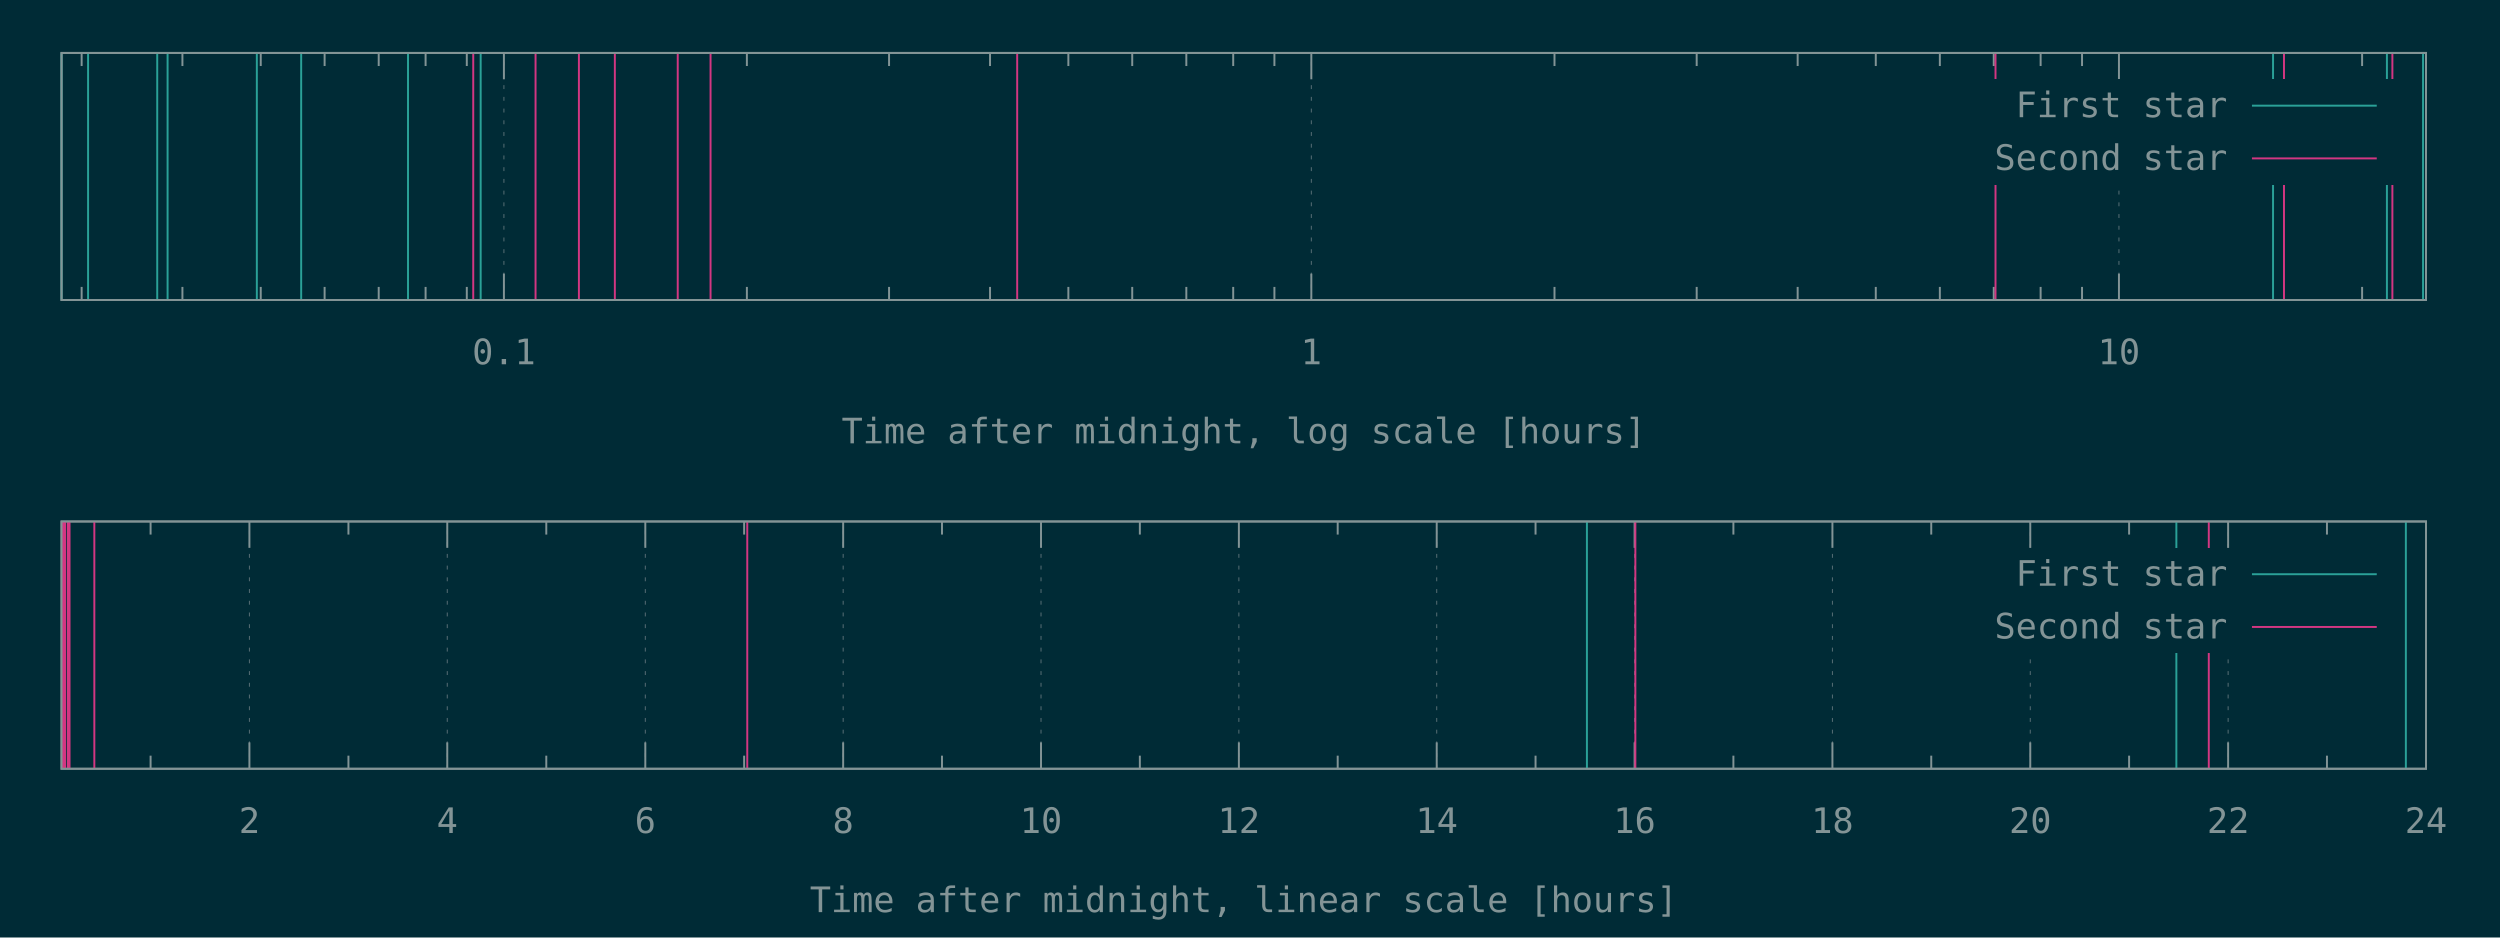
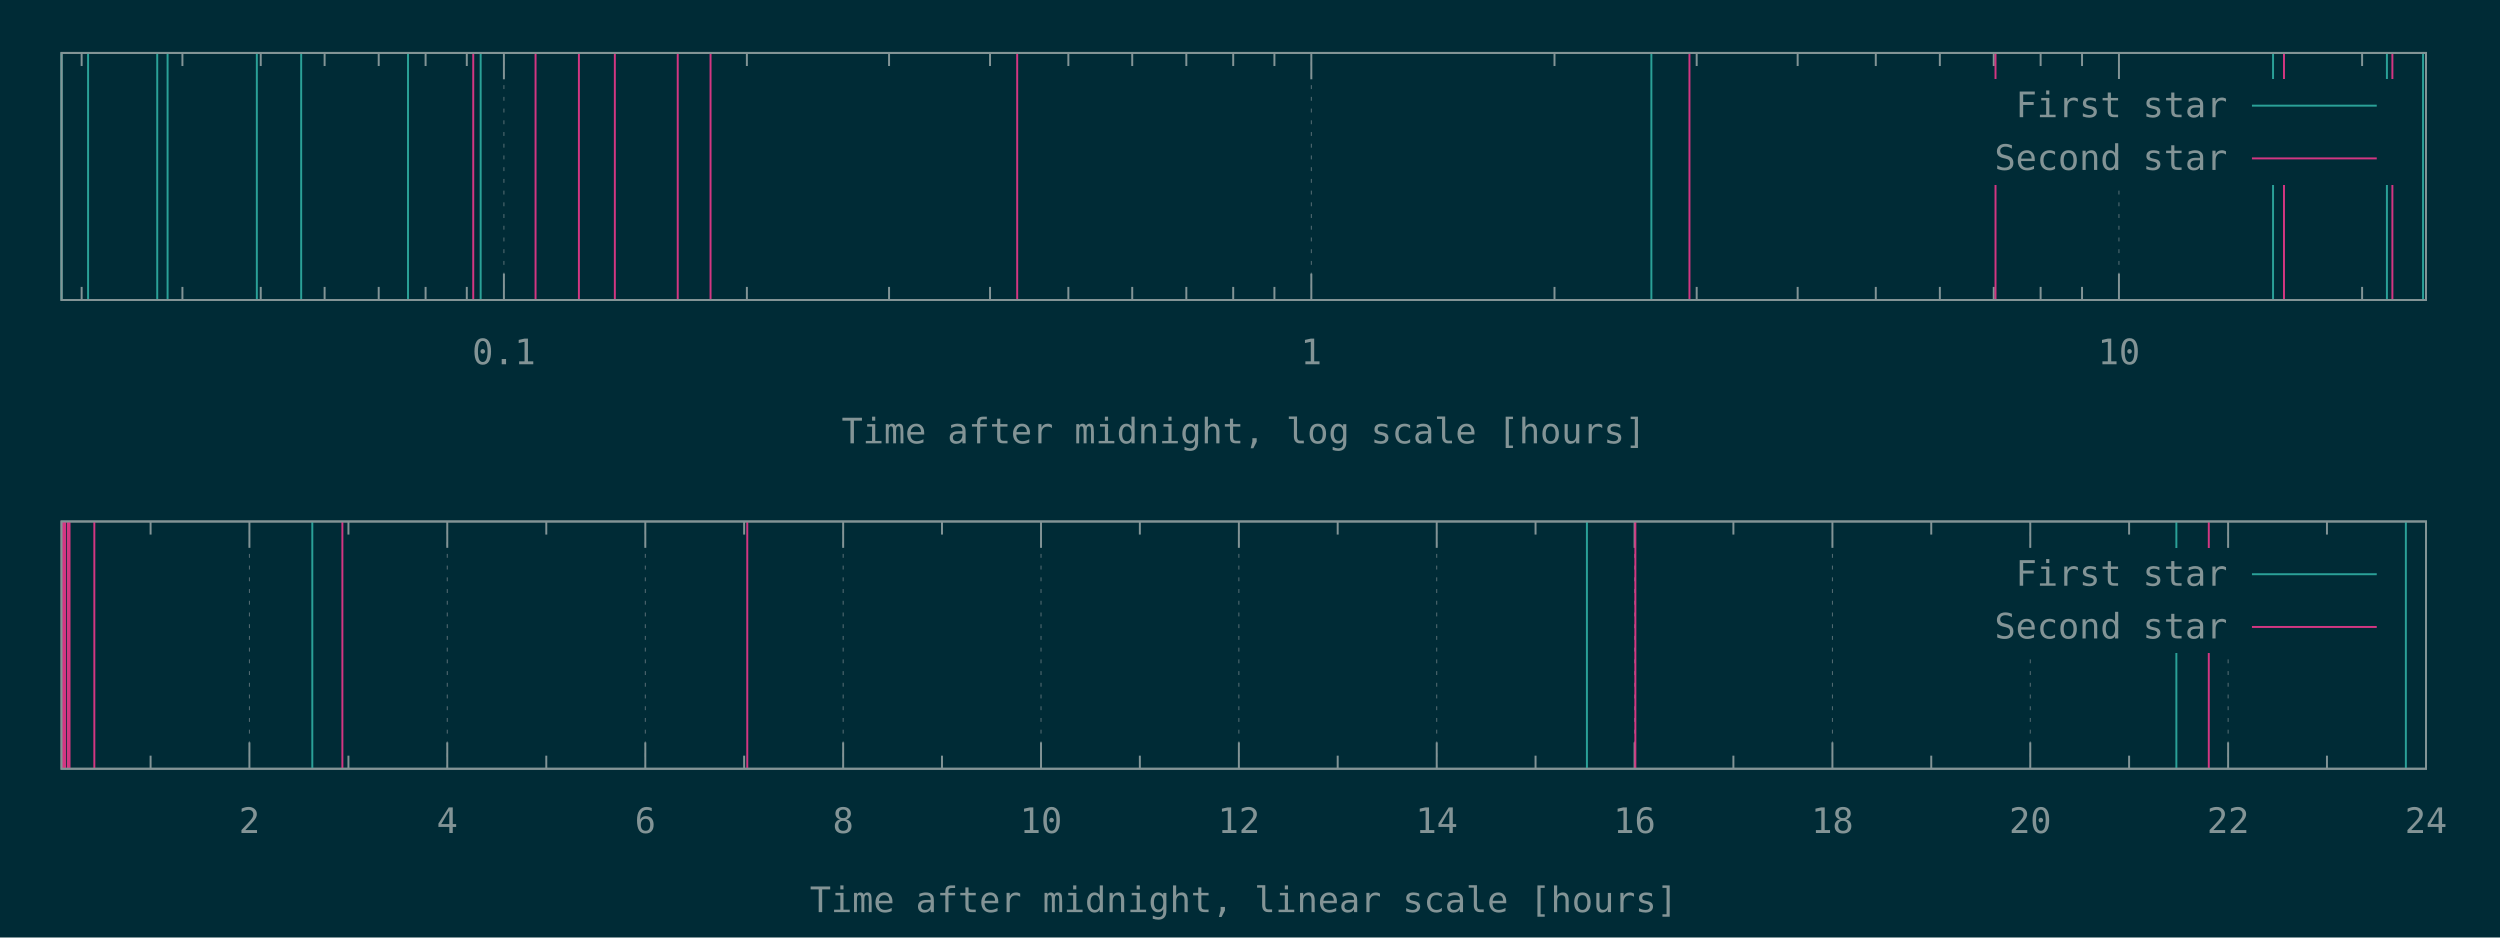
<svg xmlns="http://www.w3.org/2000/svg" xmlns:xlink="http://www.w3.org/1999/xlink" width="1280" height="480" viewBox="0 0 1280 480">
  <g id="gnuplot_canvas">
    <rect x="0" y="0" width="1280" height="480" fill="#002b36" />
    <defs>
      <circle id="gpDot" r="0.5" stroke-width="0.5" />
      <path id="gpPt0" stroke-width="0.148" stroke="currentColor" d="M-1,0 h2 M0,-1 v2" />
      <path id="gpPt1" stroke-width="0.148" stroke="currentColor" d="M-1,-1 L1,1 M1,-1 L-1,1" />
      <path id="gpPt2" stroke-width="0.148" stroke="currentColor" d="M-1,0 L1,0 M0,-1 L0,1 M-1,-1 L1,1 M-1,1 L1,-1" />
      <rect id="gpPt3" stroke-width="0.148" stroke="currentColor" x="-1" y="-1" width="2" height="2" />
      <rect id="gpPt4" stroke-width="0.148" stroke="currentColor" fill="currentColor" x="-1" y="-1" width="2" height="2" />
      <circle id="gpPt5" stroke-width="0.148" stroke="currentColor" cx="0" cy="0" r="1" />
      <use xlink:href="#gpPt5" id="gpPt6" fill="currentColor" stroke="none" />
      <path id="gpPt7" stroke-width="0.148" stroke="currentColor" d="M0,-1.33 L-1.33,0.67 L1.33,0.67 z" />
      <use xlink:href="#gpPt7" id="gpPt8" fill="currentColor" stroke="none" />
      <use xlink:href="#gpPt7" id="gpPt9" stroke="currentColor" transform="rotate(180)" />
      <use xlink:href="#gpPt9" id="gpPt10" fill="currentColor" stroke="none" />
      <use xlink:href="#gpPt3" id="gpPt11" stroke="currentColor" transform="rotate(45)" />
      <use xlink:href="#gpPt11" id="gpPt12" fill="currentColor" stroke="none" />
      <path id="gpPt13" stroke-width="0.148" stroke="currentColor" d="M0,1.330 L1.265,0.411 L0.782,-1.067 L-0.782,-1.076 L-1.265,0.411 z" />
      <use xlink:href="#gpPt13" id="gpPt14" fill="currentColor" stroke="none" />
      <filter id="textbox" filterUnits="objectBoundingBox" x="0" y="0" height="1" width="1">
        <feFlood flood-color="#002B36" flood-opacity="1" result="bgnd" />
        <feComposite in="SourceGraphic" in2="bgnd" operator="atop" />
      </filter>
      <filter id="greybox" filterUnits="objectBoundingBox" x="0" y="0" height="1" width="1">
        <feFlood flood-color="lightgrey" flood-opacity="1" result="grey" />
        <feComposite in="SourceGraphic" in2="grey" operator="atop" />
      </filter>
    </defs>
    <g fill="none" color="#002B36" stroke="currentColor" stroke-width="1.00" stroke-linecap="butt" stroke-linejoin="miter">
</g>
    <g fill="none" color="black" stroke="currentColor" stroke-width="1.00" stroke-linecap="butt" stroke-linejoin="miter">
      <path stroke="rgb(131, 148, 150)" d="M41.8,153.6 L41.8,146.9 M41.8,27.1 L41.8,33.8 M93.4,153.6 L93.4,146.9 M93.4,27.1 L93.4,33.8   M133.5,153.6 L133.5,146.9 M133.5,27.1 L133.5,33.8 M166.2,153.6 L166.2,146.9 M166.2,27.1 L166.2,33.8   M193.9,153.6 L193.9,146.9 M193.9,27.1 L193.9,33.8 M217.9,153.6 L217.9,146.9 M217.9,27.1 L217.9,33.8   M239.0,153.6 L239.0,146.9 M239.0,27.1 L239.0,33.8  " />
    </g>
    <g fill="none" color="black" stroke="rgb(131, 148, 150)" stroke-width="0.50" stroke-linecap="butt" stroke-linejoin="miter">
</g>
    <g fill="none" color="gray" stroke="currentColor" stroke-width="0.50" stroke-linecap="butt" stroke-linejoin="miter">
      <path stroke="rgb( 88, 110, 117)" stroke-dasharray="2,4" class="gridline" d="M258.0,153.6 L258.0,27.1  " />
    </g>
    <g fill="none" color="gray" stroke="rgb( 88, 110, 117)" stroke-width="1.00" stroke-linecap="butt" stroke-linejoin="miter">
</g>
    <g fill="none" color="black" stroke="currentColor" stroke-width="1.00" stroke-linecap="butt" stroke-linejoin="miter">
      <path stroke="rgb(131, 148, 150)" d="M258.0,153.6 L258.0,140.1 M258.0,27.1 L258.0,40.6  " />
      <g transform="translate(258.0,186.5)" stroke="none" fill="rgb(131,148,150)" font-family="Inconsolata" font-size="18.00" text-anchor="middle">
        <text>
          <tspan font-family="Inconsolata"> 0.1</tspan>
        </text>
      </g>
    </g>
    <g fill="none" color="black" stroke="currentColor" stroke-width="1.00" stroke-linecap="butt" stroke-linejoin="miter">
      <path stroke="rgb(131, 148, 150)" d="M382.4,153.6 L382.4,146.9 M382.4,27.1 L382.4,33.8 M455.2,153.6 L455.2,146.9 M455.2,27.1 L455.2,33.8   M506.9,153.6 L506.9,146.9 M506.9,27.1 L506.9,33.8 M547.0,153.6 L547.0,146.9 M547.0,27.1 L547.0,33.8   M579.7,153.6 L579.7,146.9 M579.7,27.1 L579.7,33.8 M607.4,153.6 L607.4,146.9 M607.4,27.1 L607.4,33.8   M631.4,153.6 L631.4,146.9 M631.4,27.1 L631.4,33.8 M652.5,153.6 L652.5,146.9 M652.5,27.1 L652.5,33.8    " />
    </g>
    <g fill="none" color="black" stroke="rgb(131, 148, 150)" stroke-width="0.50" stroke-linecap="butt" stroke-linejoin="miter">
</g>
    <g fill="none" color="gray" stroke="currentColor" stroke-width="0.50" stroke-linecap="butt" stroke-linejoin="miter">
      <path stroke="rgb( 88, 110, 117)" stroke-dasharray="2,4" class="gridline" d="M671.4,153.6 L671.4,27.1  " />
    </g>
    <g fill="none" color="gray" stroke="rgb( 88, 110, 117)" stroke-width="1.00" stroke-linecap="butt" stroke-linejoin="miter">
</g>
    <g fill="none" color="black" stroke="currentColor" stroke-width="1.00" stroke-linecap="butt" stroke-linejoin="miter">
      <path stroke="rgb(131, 148, 150)" d="M671.4,153.6 L671.4,140.1 M671.4,27.1 L671.4,40.6  " />
      <g transform="translate(671.4,186.5)" stroke="none" fill="rgb(131,148,150)" font-family="Inconsolata" font-size="18.00" text-anchor="middle">
        <text>
          <tspan font-family="Inconsolata"> 1</tspan>
        </text>
      </g>
    </g>
    <g fill="none" color="black" stroke="currentColor" stroke-width="1.00" stroke-linecap="butt" stroke-linejoin="miter">
      <path stroke="rgb(131, 148, 150)" d="M795.9,153.6 L795.9,146.9 M795.9,27.1 L795.9,33.8 M868.7,153.6 L868.7,146.9 M868.7,27.1 L868.7,33.8   M920.4,153.6 L920.4,146.9 M920.4,27.1 L920.4,33.8 M960.4,153.6 L960.4,146.9 M960.4,27.1 L960.4,33.8   M993.2,153.6 L993.2,146.9 M993.2,27.1 L993.2,33.8 M1020.8,153.6 L1020.8,146.9 M1020.8,27.1 L1020.8,33.8   M1044.8,153.6 L1044.8,146.9 M1044.8,27.1 L1044.8,33.8 M1066.0,153.6 L1066.0,146.9 M1066.0,27.1 L1066.0,33.8    " />
    </g>
    <g fill="none" color="black" stroke="rgb(131, 148, 150)" stroke-width="0.50" stroke-linecap="butt" stroke-linejoin="miter">
</g>
    <g fill="none" color="gray" stroke="currentColor" stroke-width="0.50" stroke-linecap="butt" stroke-linejoin="miter">
      <path stroke="rgb( 88, 110, 117)" stroke-dasharray="2,4" class="gridline" d="M1084.9,153.6 L1084.9,94.6 M1084.9,40.6 L1084.9,27.1  " />
    </g>
    <g fill="none" color="gray" stroke="rgb( 88, 110, 117)" stroke-width="1.00" stroke-linecap="butt" stroke-linejoin="miter">
</g>
    <g fill="none" color="black" stroke="currentColor" stroke-width="1.00" stroke-linecap="butt" stroke-linejoin="miter">
      <path stroke="rgb(131, 148, 150)" d="M1084.9,153.6 L1084.9,140.1 M1084.9,27.1 L1084.9,40.6  " />
      <g transform="translate(1084.9,186.5)" stroke="none" fill="rgb(131,148,150)" font-family="Inconsolata" font-size="18.00" text-anchor="middle">
        <text>
          <tspan font-family="Inconsolata"> 10</tspan>
        </text>
      </g>
    </g>
    <g fill="none" color="black" stroke="currentColor" stroke-width="1.00" stroke-linecap="butt" stroke-linejoin="miter">
      <path stroke="rgb(131, 148, 150)" d="M1209.4,153.6 L1209.4,146.9 M1209.4,27.1 L1209.4,33.8  " />
    </g>
    <g fill="none" color="black" stroke="currentColor" stroke-width="1.00" stroke-linecap="butt" stroke-linejoin="miter">
      <path stroke="rgb(131, 148, 150)" d="M31.5,27.1 L31.5,153.6 L1242.1,153.6 L1242.1,27.1 L31.5,27.1 Z  " />
    </g>
    <g fill="none" color="black" stroke="currentColor" stroke-width="1.00" stroke-linecap="butt" stroke-linejoin="miter">
      <g transform="translate(636.8,227.0)" stroke="none" fill="rgb(131,148,150)" font-family="Inconsolata" font-size="18.00" text-anchor="middle">
        <text>
          <tspan font-family="Inconsolata">Time after midnight, log scale [hours]</tspan>
        </text>
      </g>
    </g>
    <g fill="none" color="black" stroke="currentColor" stroke-width="1.00" stroke-linecap="butt" stroke-linejoin="miter">
</g>
    <g id="gnuplot_plot_1a">
      <g fill="none" color="black" stroke="currentColor" stroke-width="1.00" stroke-linecap="butt" stroke-linejoin="miter">
-         <path stroke="rgb( 42, 161, 152)" d="M31.5,153.6 L31.5,27.1 M45.1,153.6 L45.1,27.1 M80.5,153.6 L80.5,27.1 M85.8,153.6 L85.8,27.1   M131.5,153.6 L131.5,27.1 M154.2,153.6 L154.2,27.1 M208.9,153.6 L208.9,27.1 M246.1,153.6 L246.1,27.1   M1163.8,153.6 L1163.8,27.1 M1222.1,153.6 L1222.1,27.1 M1240.6,153.6 L1240.6,27.1  " />
+         <path stroke="rgb( 42, 161, 152)" d="M31.5,153.6 L31.5,27.1 M45.1,153.6 L45.1,27.1 M80.5,153.6 L80.5,27.1 M85.8,153.6 L85.8,27.1   M131.5,153.6 L131.5,27.1 M154.2,153.6 L154.2,27.1 M208.9,153.6 L208.9,27.1 M246.1,153.6 L246.1,27.1   M845.5,153.6 L845.5,27.1 M1163.8,153.6 L1163.8,27.1 M1222.1,153.6 L1222.1,27.1 M1240.6,153.6 L1240.6,27.1    " />
      </g>
    </g>
    <g id="gnuplot_plot_2a">
      <g fill="none" color="black" stroke="currentColor" stroke-width="1.00" stroke-linecap="butt" stroke-linejoin="miter">
-         <path stroke="rgb(211,  54, 130)" d="M242.3,153.6 L242.3,27.1 M274.2,153.6 L274.2,27.1 M296.4,153.6 L296.4,27.1 M314.8,153.6 L314.8,27.1   M347.0,153.6 L347.0,27.1 M363.8,153.6 L363.8,27.1 M520.8,153.6 L520.8,27.1 M1021.7,153.6 L1021.7,27.1   M1169.4,153.6 L1169.4,27.1 M1224.9,153.6 L1224.9,27.1  " />
+         <path stroke="rgb(211,  54, 130)" d="M242.3,153.6 L242.3,27.1 M274.2,153.6 L274.2,27.1 M296.4,153.6 L296.4,27.1 M314.8,153.6 L314.8,27.1   M347.0,153.6 L347.0,27.1 M363.8,153.6 L363.8,27.1 M520.8,153.6 L520.8,27.1 M865.0,153.6 L865.0,27.1   M1021.7,153.6 L1021.7,27.1 M1169.4,153.6 L1169.4,27.1 M1224.9,153.6 L1224.9,27.1  " />
      </g>
    </g>
    <g stroke="none" shape-rendering="crispEdges">
      <polygon fill="#002B36" points="1001.8,94.6 1229.5,94.6 1229.5,40.6 1001.8,40.6 " />
    </g>
    <g id="gnuplot_plot_1a">
      <g fill="none" color="black" stroke="currentColor" stroke-width="1.00" stroke-linecap="butt" stroke-linejoin="miter">
        <g transform="translate(1140.4,60.0)" stroke="none" fill="rgb(131,148,150)" font-family="Inconsolata" font-size="18.00" text-anchor="end">
          <text>
            <tspan font-family="Inconsolata">First star</tspan>
          </text>
        </g>
      </g>
      <g fill="none" color="black" stroke="currentColor" stroke-width="1.00" stroke-linecap="butt" stroke-linejoin="miter">
        <path stroke="rgb( 42, 161, 152)" d="M1153.0,54.1 L1216.9,54.1  " />
      </g>
    </g>
    <g id="gnuplot_plot_2a">
      <g fill="none" color="black" stroke="currentColor" stroke-width="1.00" stroke-linecap="butt" stroke-linejoin="miter">
        <g transform="translate(1140.4,87.0)" stroke="none" fill="rgb(131,148,150)" font-family="Inconsolata" font-size="18.00" text-anchor="end">
          <text>
            <tspan font-family="Inconsolata">Second star</tspan>
          </text>
        </g>
      </g>
      <g fill="none" color="black" stroke="currentColor" stroke-width="1.00" stroke-linecap="butt" stroke-linejoin="miter">
        <path stroke="rgb(211,  54, 130)" d="M1153.0,81.1 L1216.9,81.1  " />
      </g>
    </g>
    <g fill="none" color="#002B36" stroke="rgb(211,  54, 130)" stroke-width="2.00" stroke-linecap="butt" stroke-linejoin="miter">
</g>
    <g fill="none" color="black" stroke="currentColor" stroke-width="2.00" stroke-linecap="butt" stroke-linejoin="miter">
</g>
    <g fill="none" color="black" stroke="black" stroke-width="1.00" stroke-linecap="butt" stroke-linejoin="miter">
</g>
    <g fill="none" color="black" stroke="currentColor" stroke-width="1.00" stroke-linecap="butt" stroke-linejoin="miter">
      <path stroke="rgb(131, 148, 150)" d="M31.5,27.1 L31.5,153.6 L1242.1,153.6 L1242.1,27.1 L31.5,27.1 Z  " />
    </g>
    <g fill="none" color="black" stroke="currentColor" stroke-width="1.00" stroke-linecap="butt" stroke-linejoin="miter">
</g>
    <g fill="none" color="black" stroke="currentColor" stroke-width="1.00" stroke-linecap="butt" stroke-linejoin="miter">
      <path stroke="rgb(131, 148, 150)" d="M77.1,393.6 L77.1,386.9 M77.1,267.0 L77.1,273.7  " />
    </g>
    <g fill="none" color="black" stroke="rgb(131, 148, 150)" stroke-width="0.50" stroke-linecap="butt" stroke-linejoin="miter">
</g>
    <g fill="none" color="gray" stroke="currentColor" stroke-width="0.50" stroke-linecap="butt" stroke-linejoin="miter">
      <path stroke="rgb( 88, 110, 117)" stroke-dasharray="2,4" class="gridline" d="M127.7,393.6 L127.7,267.0  " />
    </g>
    <g fill="none" color="gray" stroke="rgb( 88, 110, 117)" stroke-width="1.00" stroke-linecap="butt" stroke-linejoin="miter">
</g>
    <g fill="none" color="black" stroke="currentColor" stroke-width="1.00" stroke-linecap="butt" stroke-linejoin="miter">
      <path stroke="rgb(131, 148, 150)" d="M127.7,393.6 L127.7,380.1 M127.7,267.0 L127.7,280.5  " />
      <g transform="translate(127.7,426.5)" stroke="none" fill="rgb(131,148,150)" font-family="Inconsolata" font-size="18.00" text-anchor="middle">
        <text>
          <tspan font-family="Inconsolata"> 2</tspan>
        </text>
      </g>
    </g>
    <g fill="none" color="black" stroke="currentColor" stroke-width="1.00" stroke-linecap="butt" stroke-linejoin="miter">
      <path stroke="rgb(131, 148, 150)" d="M178.4,393.6 L178.4,386.9 M178.4,267.0 L178.4,273.7  " />
    </g>
    <g fill="none" color="black" stroke="rgb(131, 148, 150)" stroke-width="0.50" stroke-linecap="butt" stroke-linejoin="miter">
</g>
    <g fill="none" color="gray" stroke="currentColor" stroke-width="0.50" stroke-linecap="butt" stroke-linejoin="miter">
      <path stroke="rgb( 88, 110, 117)" stroke-dasharray="2,4" class="gridline" d="M229.0,393.6 L229.0,267.0  " />
    </g>
    <g fill="none" color="gray" stroke="rgb( 88, 110, 117)" stroke-width="1.00" stroke-linecap="butt" stroke-linejoin="miter">
</g>
    <g fill="none" color="black" stroke="currentColor" stroke-width="1.00" stroke-linecap="butt" stroke-linejoin="miter">
      <path stroke="rgb(131, 148, 150)" d="M229.0,393.6 L229.0,380.1 M229.0,267.0 L229.0,280.5  " />
      <g transform="translate(229.0,426.5)" stroke="none" fill="rgb(131,148,150)" font-family="Inconsolata" font-size="18.00" text-anchor="middle">
        <text>
          <tspan font-family="Inconsolata"> 4</tspan>
        </text>
      </g>
    </g>
    <g fill="none" color="black" stroke="currentColor" stroke-width="1.00" stroke-linecap="butt" stroke-linejoin="miter">
      <path stroke="rgb(131, 148, 150)" d="M279.7,393.6 L279.7,386.9 M279.7,267.0 L279.7,273.7  " />
    </g>
    <g fill="none" color="black" stroke="rgb(131, 148, 150)" stroke-width="0.50" stroke-linecap="butt" stroke-linejoin="miter">
</g>
    <g fill="none" color="gray" stroke="currentColor" stroke-width="0.50" stroke-linecap="butt" stroke-linejoin="miter">
      <path stroke="rgb( 88, 110, 117)" stroke-dasharray="2,4" class="gridline" d="M330.4,393.6 L330.4,267.0  " />
    </g>
    <g fill="none" color="gray" stroke="rgb( 88, 110, 117)" stroke-width="1.00" stroke-linecap="butt" stroke-linejoin="miter">
</g>
    <g fill="none" color="black" stroke="currentColor" stroke-width="1.00" stroke-linecap="butt" stroke-linejoin="miter">
      <path stroke="rgb(131, 148, 150)" d="M330.4,393.6 L330.4,380.1 M330.4,267.0 L330.4,280.5  " />
      <g transform="translate(330.4,426.5)" stroke="none" fill="rgb(131,148,150)" font-family="Inconsolata" font-size="18.00" text-anchor="middle">
        <text>
          <tspan font-family="Inconsolata"> 6</tspan>
        </text>
      </g>
    </g>
    <g fill="none" color="black" stroke="currentColor" stroke-width="1.00" stroke-linecap="butt" stroke-linejoin="miter">
      <path stroke="rgb(131, 148, 150)" d="M381.0,393.6 L381.0,386.9 M381.0,267.0 L381.0,273.7  " />
    </g>
    <g fill="none" color="black" stroke="rgb(131, 148, 150)" stroke-width="0.50" stroke-linecap="butt" stroke-linejoin="miter">
</g>
    <g fill="none" color="gray" stroke="currentColor" stroke-width="0.50" stroke-linecap="butt" stroke-linejoin="miter">
      <path stroke="rgb( 88, 110, 117)" stroke-dasharray="2,4" class="gridline" d="M431.7,393.6 L431.7,267.0  " />
    </g>
    <g fill="none" color="gray" stroke="rgb( 88, 110, 117)" stroke-width="1.00" stroke-linecap="butt" stroke-linejoin="miter">
</g>
    <g fill="none" color="black" stroke="currentColor" stroke-width="1.00" stroke-linecap="butt" stroke-linejoin="miter">
      <path stroke="rgb(131, 148, 150)" d="M431.7,393.6 L431.7,380.1 M431.7,267.0 L431.7,280.5  " />
      <g transform="translate(431.7,426.5)" stroke="none" fill="rgb(131,148,150)" font-family="Inconsolata" font-size="18.00" text-anchor="middle">
        <text>
          <tspan font-family="Inconsolata"> 8</tspan>
        </text>
      </g>
    </g>
    <g fill="none" color="black" stroke="currentColor" stroke-width="1.00" stroke-linecap="butt" stroke-linejoin="miter">
      <path stroke="rgb(131, 148, 150)" d="M482.3,393.6 L482.3,386.9 M482.3,267.0 L482.3,273.7  " />
    </g>
    <g fill="none" color="black" stroke="rgb(131, 148, 150)" stroke-width="0.50" stroke-linecap="butt" stroke-linejoin="miter">
</g>
    <g fill="none" color="gray" stroke="currentColor" stroke-width="0.50" stroke-linecap="butt" stroke-linejoin="miter">
      <path stroke="rgb( 88, 110, 117)" stroke-dasharray="2,4" class="gridline" d="M533.0,393.6 L533.0,267.0  " />
    </g>
    <g fill="none" color="gray" stroke="rgb( 88, 110, 117)" stroke-width="1.00" stroke-linecap="butt" stroke-linejoin="miter">
</g>
    <g fill="none" color="black" stroke="currentColor" stroke-width="1.00" stroke-linecap="butt" stroke-linejoin="miter">
      <path stroke="rgb(131, 148, 150)" d="M533.0,393.6 L533.0,380.1 M533.0,267.0 L533.0,280.5  " />
      <g transform="translate(533.0,426.5)" stroke="none" fill="rgb(131,148,150)" font-family="Inconsolata" font-size="18.00" text-anchor="middle">
        <text>
          <tspan font-family="Inconsolata"> 10</tspan>
        </text>
      </g>
    </g>
    <g fill="none" color="black" stroke="currentColor" stroke-width="1.00" stroke-linecap="butt" stroke-linejoin="miter">
      <path stroke="rgb(131, 148, 150)" d="M583.6,393.6 L583.6,386.9 M583.6,267.0 L583.6,273.7  " />
    </g>
    <g fill="none" color="black" stroke="rgb(131, 148, 150)" stroke-width="0.50" stroke-linecap="butt" stroke-linejoin="miter">
</g>
    <g fill="none" color="gray" stroke="currentColor" stroke-width="0.50" stroke-linecap="butt" stroke-linejoin="miter">
      <path stroke="rgb( 88, 110, 117)" stroke-dasharray="2,4" class="gridline" d="M634.3,393.6 L634.3,267.0  " />
    </g>
    <g fill="none" color="gray" stroke="rgb( 88, 110, 117)" stroke-width="1.00" stroke-linecap="butt" stroke-linejoin="miter">
</g>
    <g fill="none" color="black" stroke="currentColor" stroke-width="1.00" stroke-linecap="butt" stroke-linejoin="miter">
      <path stroke="rgb(131, 148, 150)" d="M634.3,393.6 L634.3,380.1 M634.3,267.0 L634.3,280.5  " />
      <g transform="translate(634.3,426.5)" stroke="none" fill="rgb(131,148,150)" font-family="Inconsolata" font-size="18.00" text-anchor="middle">
        <text>
          <tspan font-family="Inconsolata"> 12</tspan>
        </text>
      </g>
    </g>
    <g fill="none" color="black" stroke="currentColor" stroke-width="1.00" stroke-linecap="butt" stroke-linejoin="miter">
      <path stroke="rgb(131, 148, 150)" d="M684.9,393.6 L684.9,386.9 M684.9,267.0 L684.9,273.7  " />
    </g>
    <g fill="none" color="black" stroke="rgb(131, 148, 150)" stroke-width="0.50" stroke-linecap="butt" stroke-linejoin="miter">
</g>
    <g fill="none" color="gray" stroke="currentColor" stroke-width="0.50" stroke-linecap="butt" stroke-linejoin="miter">
      <path stroke="rgb( 88, 110, 117)" stroke-dasharray="2,4" class="gridline" d="M735.6,393.6 L735.6,267.0  " />
    </g>
    <g fill="none" color="gray" stroke="rgb( 88, 110, 117)" stroke-width="1.00" stroke-linecap="butt" stroke-linejoin="miter">
</g>
    <g fill="none" color="black" stroke="currentColor" stroke-width="1.00" stroke-linecap="butt" stroke-linejoin="miter">
      <path stroke="rgb(131, 148, 150)" d="M735.6,393.6 L735.6,380.1 M735.6,267.0 L735.6,280.5  " />
      <g transform="translate(735.6,426.5)" stroke="none" fill="rgb(131,148,150)" font-family="Inconsolata" font-size="18.00" text-anchor="middle">
        <text>
          <tspan font-family="Inconsolata"> 14</tspan>
        </text>
      </g>
    </g>
    <g fill="none" color="black" stroke="currentColor" stroke-width="1.00" stroke-linecap="butt" stroke-linejoin="miter">
      <path stroke="rgb(131, 148, 150)" d="M786.2,393.6 L786.2,386.9 M786.2,267.0 L786.2,273.7  " />
    </g>
    <g fill="none" color="black" stroke="rgb(131, 148, 150)" stroke-width="0.50" stroke-linecap="butt" stroke-linejoin="miter">
</g>
    <g fill="none" color="gray" stroke="currentColor" stroke-width="0.50" stroke-linecap="butt" stroke-linejoin="miter">
      <path stroke="rgb( 88, 110, 117)" stroke-dasharray="2,4" class="gridline" d="M836.9,393.6 L836.9,267.0  " />
    </g>
    <g fill="none" color="gray" stroke="rgb( 88, 110, 117)" stroke-width="1.00" stroke-linecap="butt" stroke-linejoin="miter">
</g>
    <g fill="none" color="black" stroke="currentColor" stroke-width="1.00" stroke-linecap="butt" stroke-linejoin="miter">
      <path stroke="rgb(131, 148, 150)" d="M836.9,393.6 L836.9,380.1 M836.9,267.0 L836.9,280.5  " />
      <g transform="translate(836.9,426.5)" stroke="none" fill="rgb(131,148,150)" font-family="Inconsolata" font-size="18.00" text-anchor="middle">
        <text>
          <tspan font-family="Inconsolata"> 16</tspan>
        </text>
      </g>
    </g>
    <g fill="none" color="black" stroke="currentColor" stroke-width="1.00" stroke-linecap="butt" stroke-linejoin="miter">
      <path stroke="rgb(131, 148, 150)" d="M887.5,393.6 L887.5,386.9 M887.5,267.0 L887.5,273.7  " />
    </g>
    <g fill="none" color="black" stroke="rgb(131, 148, 150)" stroke-width="0.50" stroke-linecap="butt" stroke-linejoin="miter">
</g>
    <g fill="none" color="gray" stroke="currentColor" stroke-width="0.50" stroke-linecap="butt" stroke-linejoin="miter">
      <path stroke="rgb( 88, 110, 117)" stroke-dasharray="2,4" class="gridline" d="M938.2,393.6 L938.2,267.0  " />
    </g>
    <g fill="none" color="gray" stroke="rgb( 88, 110, 117)" stroke-width="1.00" stroke-linecap="butt" stroke-linejoin="miter">
</g>
    <g fill="none" color="black" stroke="currentColor" stroke-width="1.00" stroke-linecap="butt" stroke-linejoin="miter">
      <path stroke="rgb(131, 148, 150)" d="M938.2,393.6 L938.2,380.1 M938.2,267.0 L938.2,280.5  " />
      <g transform="translate(938.2,426.5)" stroke="none" fill="rgb(131,148,150)" font-family="Inconsolata" font-size="18.00" text-anchor="middle">
        <text>
          <tspan font-family="Inconsolata"> 18</tspan>
        </text>
      </g>
    </g>
    <g fill="none" color="black" stroke="currentColor" stroke-width="1.00" stroke-linecap="butt" stroke-linejoin="miter">
      <path stroke="rgb(131, 148, 150)" d="M988.8,393.6 L988.8,386.9 M988.8,267.0 L988.8,273.7  " />
    </g>
    <g fill="none" color="black" stroke="rgb(131, 148, 150)" stroke-width="0.50" stroke-linecap="butt" stroke-linejoin="miter">
</g>
    <g fill="none" color="gray" stroke="currentColor" stroke-width="0.50" stroke-linecap="butt" stroke-linejoin="miter">
      <path stroke="rgb( 88, 110, 117)" stroke-dasharray="2,4" class="gridline" d="M1039.5,393.6 L1039.5,334.5 M1039.5,280.5 L1039.5,267.0  " />
    </g>
    <g fill="none" color="gray" stroke="rgb( 88, 110, 117)" stroke-width="1.00" stroke-linecap="butt" stroke-linejoin="miter">
</g>
    <g fill="none" color="black" stroke="currentColor" stroke-width="1.00" stroke-linecap="butt" stroke-linejoin="miter">
      <path stroke="rgb(131, 148, 150)" d="M1039.5,393.6 L1039.5,380.1 M1039.5,267.0 L1039.5,280.5  " />
      <g transform="translate(1039.5,426.5)" stroke="none" fill="rgb(131,148,150)" font-family="Inconsolata" font-size="18.00" text-anchor="middle">
        <text>
          <tspan font-family="Inconsolata"> 20</tspan>
        </text>
      </g>
    </g>
    <g fill="none" color="black" stroke="currentColor" stroke-width="1.00" stroke-linecap="butt" stroke-linejoin="miter">
      <path stroke="rgb(131, 148, 150)" d="M1090.1,393.6 L1090.1,386.9 M1090.1,267.0 L1090.1,273.7  " />
    </g>
    <g fill="none" color="black" stroke="rgb(131, 148, 150)" stroke-width="0.50" stroke-linecap="butt" stroke-linejoin="miter">
</g>
    <g fill="none" color="gray" stroke="currentColor" stroke-width="0.50" stroke-linecap="butt" stroke-linejoin="miter">
      <path stroke="rgb( 88, 110, 117)" stroke-dasharray="2,4" class="gridline" d="M1140.8,393.6 L1140.8,334.5 M1140.8,280.5 L1140.8,267.0  " />
    </g>
    <g fill="none" color="gray" stroke="rgb( 88, 110, 117)" stroke-width="1.00" stroke-linecap="butt" stroke-linejoin="miter">
</g>
    <g fill="none" color="black" stroke="currentColor" stroke-width="1.00" stroke-linecap="butt" stroke-linejoin="miter">
      <path stroke="rgb(131, 148, 150)" d="M1140.8,393.6 L1140.8,380.1 M1140.8,267.0 L1140.8,280.5  " />
      <g transform="translate(1140.8,426.5)" stroke="none" fill="rgb(131,148,150)" font-family="Inconsolata" font-size="18.00" text-anchor="middle">
        <text>
          <tspan font-family="Inconsolata"> 22</tspan>
        </text>
      </g>
    </g>
    <g fill="none" color="black" stroke="currentColor" stroke-width="1.00" stroke-linecap="butt" stroke-linejoin="miter">
      <path stroke="rgb(131, 148, 150)" d="M1191.4,393.6 L1191.4,386.9 M1191.4,267.0 L1191.4,273.7  " />
    </g>
    <g fill="none" color="black" stroke="rgb(131, 148, 150)" stroke-width="0.50" stroke-linecap="butt" stroke-linejoin="miter">
</g>
    <g fill="none" color="gray" stroke="currentColor" stroke-width="0.50" stroke-linecap="butt" stroke-linejoin="miter">
      <path stroke="rgb( 88, 110, 117)" stroke-dasharray="2,4" class="gridline" d="M1242.1,393.6 L1242.1,267.0  " />
    </g>
    <g fill="none" color="gray" stroke="rgb( 88, 110, 117)" stroke-width="1.00" stroke-linecap="butt" stroke-linejoin="miter">
</g>
    <g fill="none" color="black" stroke="currentColor" stroke-width="1.00" stroke-linecap="butt" stroke-linejoin="miter">
      <path stroke="rgb(131, 148, 150)" d="M1242.1,393.6 L1242.1,380.1 M1242.1,267.0 L1242.1,280.5  " />
      <g transform="translate(1242.1,426.5)" stroke="none" fill="rgb(131,148,150)" font-family="Inconsolata" font-size="18.00" text-anchor="middle">
        <text>
          <tspan font-family="Inconsolata"> 24</tspan>
        </text>
      </g>
    </g>
    <g fill="none" color="black" stroke="currentColor" stroke-width="1.00" stroke-linecap="butt" stroke-linejoin="miter">
</g>
    <g fill="none" color="black" stroke="currentColor" stroke-width="1.00" stroke-linecap="butt" stroke-linejoin="miter">
      <path stroke="rgb(131, 148, 150)" d="M31.5,267.0 L31.5,393.6 L1242.1,393.6 L1242.1,267.0 L31.5,267.0 Z  " />
    </g>
    <g fill="none" color="black" stroke="currentColor" stroke-width="1.00" stroke-linecap="butt" stroke-linejoin="miter">
      <g transform="translate(636.8,467.0)" stroke="none" fill="rgb(131,148,150)" font-family="Inconsolata" font-size="18.00" text-anchor="middle">
        <text>
          <tspan font-family="Inconsolata">Time after midnight, linear scale [hours]</tspan>
        </text>
      </g>
    </g>
    <g fill="none" color="black" stroke="currentColor" stroke-width="1.00" stroke-linecap="butt" stroke-linejoin="miter">
</g>
    <g id="gnuplot_plot_1b">
      <g fill="none" color="black" stroke="currentColor" stroke-width="1.00" stroke-linecap="butt" stroke-linejoin="miter">
-         <path stroke="rgb( 42, 161, 152)" d="M812.5,393.6 L812.5,267.0 M1114.3,393.6 L1114.3,267.0 M1231.8,393.6 L1231.8,267.0  " />
+         <path stroke="rgb( 42, 161, 152)" d="M159.9,393.6 L159.9,267.0 M812.5,393.6 L812.5,267.0 M1114.3,393.6 L1114.3,267.0 M1231.8,393.6 L1231.8,267.0    " />
      </g>
    </g>
    <g id="gnuplot_plot_2b">
      <g fill="none" color="black" stroke="currentColor" stroke-width="1.00" stroke-linecap="butt" stroke-linejoin="miter">
-         <path stroke="rgb(211,  54, 130)" d="M32.0,393.6 L32.0,267.0 M32.7,393.6 L32.7,267.0 M33.4,393.6 L33.4,267.0 M34.8,393.6 L34.8,267.0   M35.6,393.6 L35.6,267.0 M48.3,393.6 L48.3,267.0 M382.6,393.6 L382.6,267.0 M837.3,393.6 L837.3,267.0   M1130.9,393.6 L1130.9,267.0  " />
+         <path stroke="rgb(211,  54, 130)" d="M32.0,393.6 L32.0,267.0 M32.7,393.6 L32.7,267.0 M33.4,393.6 L33.4,267.0 M34.8,393.6 L34.8,267.0   M35.6,393.6 L35.6,267.0 M48.3,393.6 L48.3,267.0 M175.3,393.6 L175.3,267.0 M382.6,393.6 L382.6,267.0   M837.3,393.6 L837.3,267.0 M1130.9,393.6 L1130.9,267.0  " />
      </g>
    </g>
    <g stroke="none" shape-rendering="crispEdges">
      <polygon fill="#002B36" points="1001.8,334.5 1229.5,334.5 1229.5,280.5 1001.8,280.5 " />
    </g>
    <g id="gnuplot_plot_1b">
      <g fill="none" color="black" stroke="currentColor" stroke-width="1.00" stroke-linecap="butt" stroke-linejoin="miter">
        <g transform="translate(1140.4,299.9)" stroke="none" fill="rgb(131,148,150)" font-family="Inconsolata" font-size="18.00" text-anchor="end">
          <text>
            <tspan font-family="Inconsolata">First star</tspan>
          </text>
        </g>
      </g>
      <g fill="none" color="black" stroke="currentColor" stroke-width="1.00" stroke-linecap="butt" stroke-linejoin="miter">
        <path stroke="rgb( 42, 161, 152)" d="M1153.0,294.0 L1216.9,294.0  " />
      </g>
    </g>
    <g id="gnuplot_plot_2b">
      <g fill="none" color="black" stroke="currentColor" stroke-width="1.00" stroke-linecap="butt" stroke-linejoin="miter">
        <g transform="translate(1140.4,326.9)" stroke="none" fill="rgb(131,148,150)" font-family="Inconsolata" font-size="18.00" text-anchor="end">
          <text>
            <tspan font-family="Inconsolata">Second star</tspan>
          </text>
        </g>
      </g>
      <g fill="none" color="black" stroke="currentColor" stroke-width="1.00" stroke-linecap="butt" stroke-linejoin="miter">
        <path stroke="rgb(211,  54, 130)" d="M1153.0,321.0 L1216.9,321.0  " />
      </g>
    </g>
    <g fill="none" color="#002B36" stroke="rgb(211,  54, 130)" stroke-width="2.00" stroke-linecap="butt" stroke-linejoin="miter">
</g>
    <g fill="none" color="black" stroke="currentColor" stroke-width="2.00" stroke-linecap="butt" stroke-linejoin="miter">
</g>
    <g fill="none" color="black" stroke="black" stroke-width="1.00" stroke-linecap="butt" stroke-linejoin="miter">
</g>
    <g fill="none" color="black" stroke="currentColor" stroke-width="1.00" stroke-linecap="butt" stroke-linejoin="miter">
      <path stroke="rgb(131, 148, 150)" d="M31.5,267.0 L31.5,393.6 L1242.1,393.6 L1242.1,267.0 L31.5,267.0 Z  " />
    </g>
    <g fill="none" color="black" stroke="currentColor" stroke-width="1.00" stroke-linecap="butt" stroke-linejoin="miter">
</g>
  </g>
</svg>
